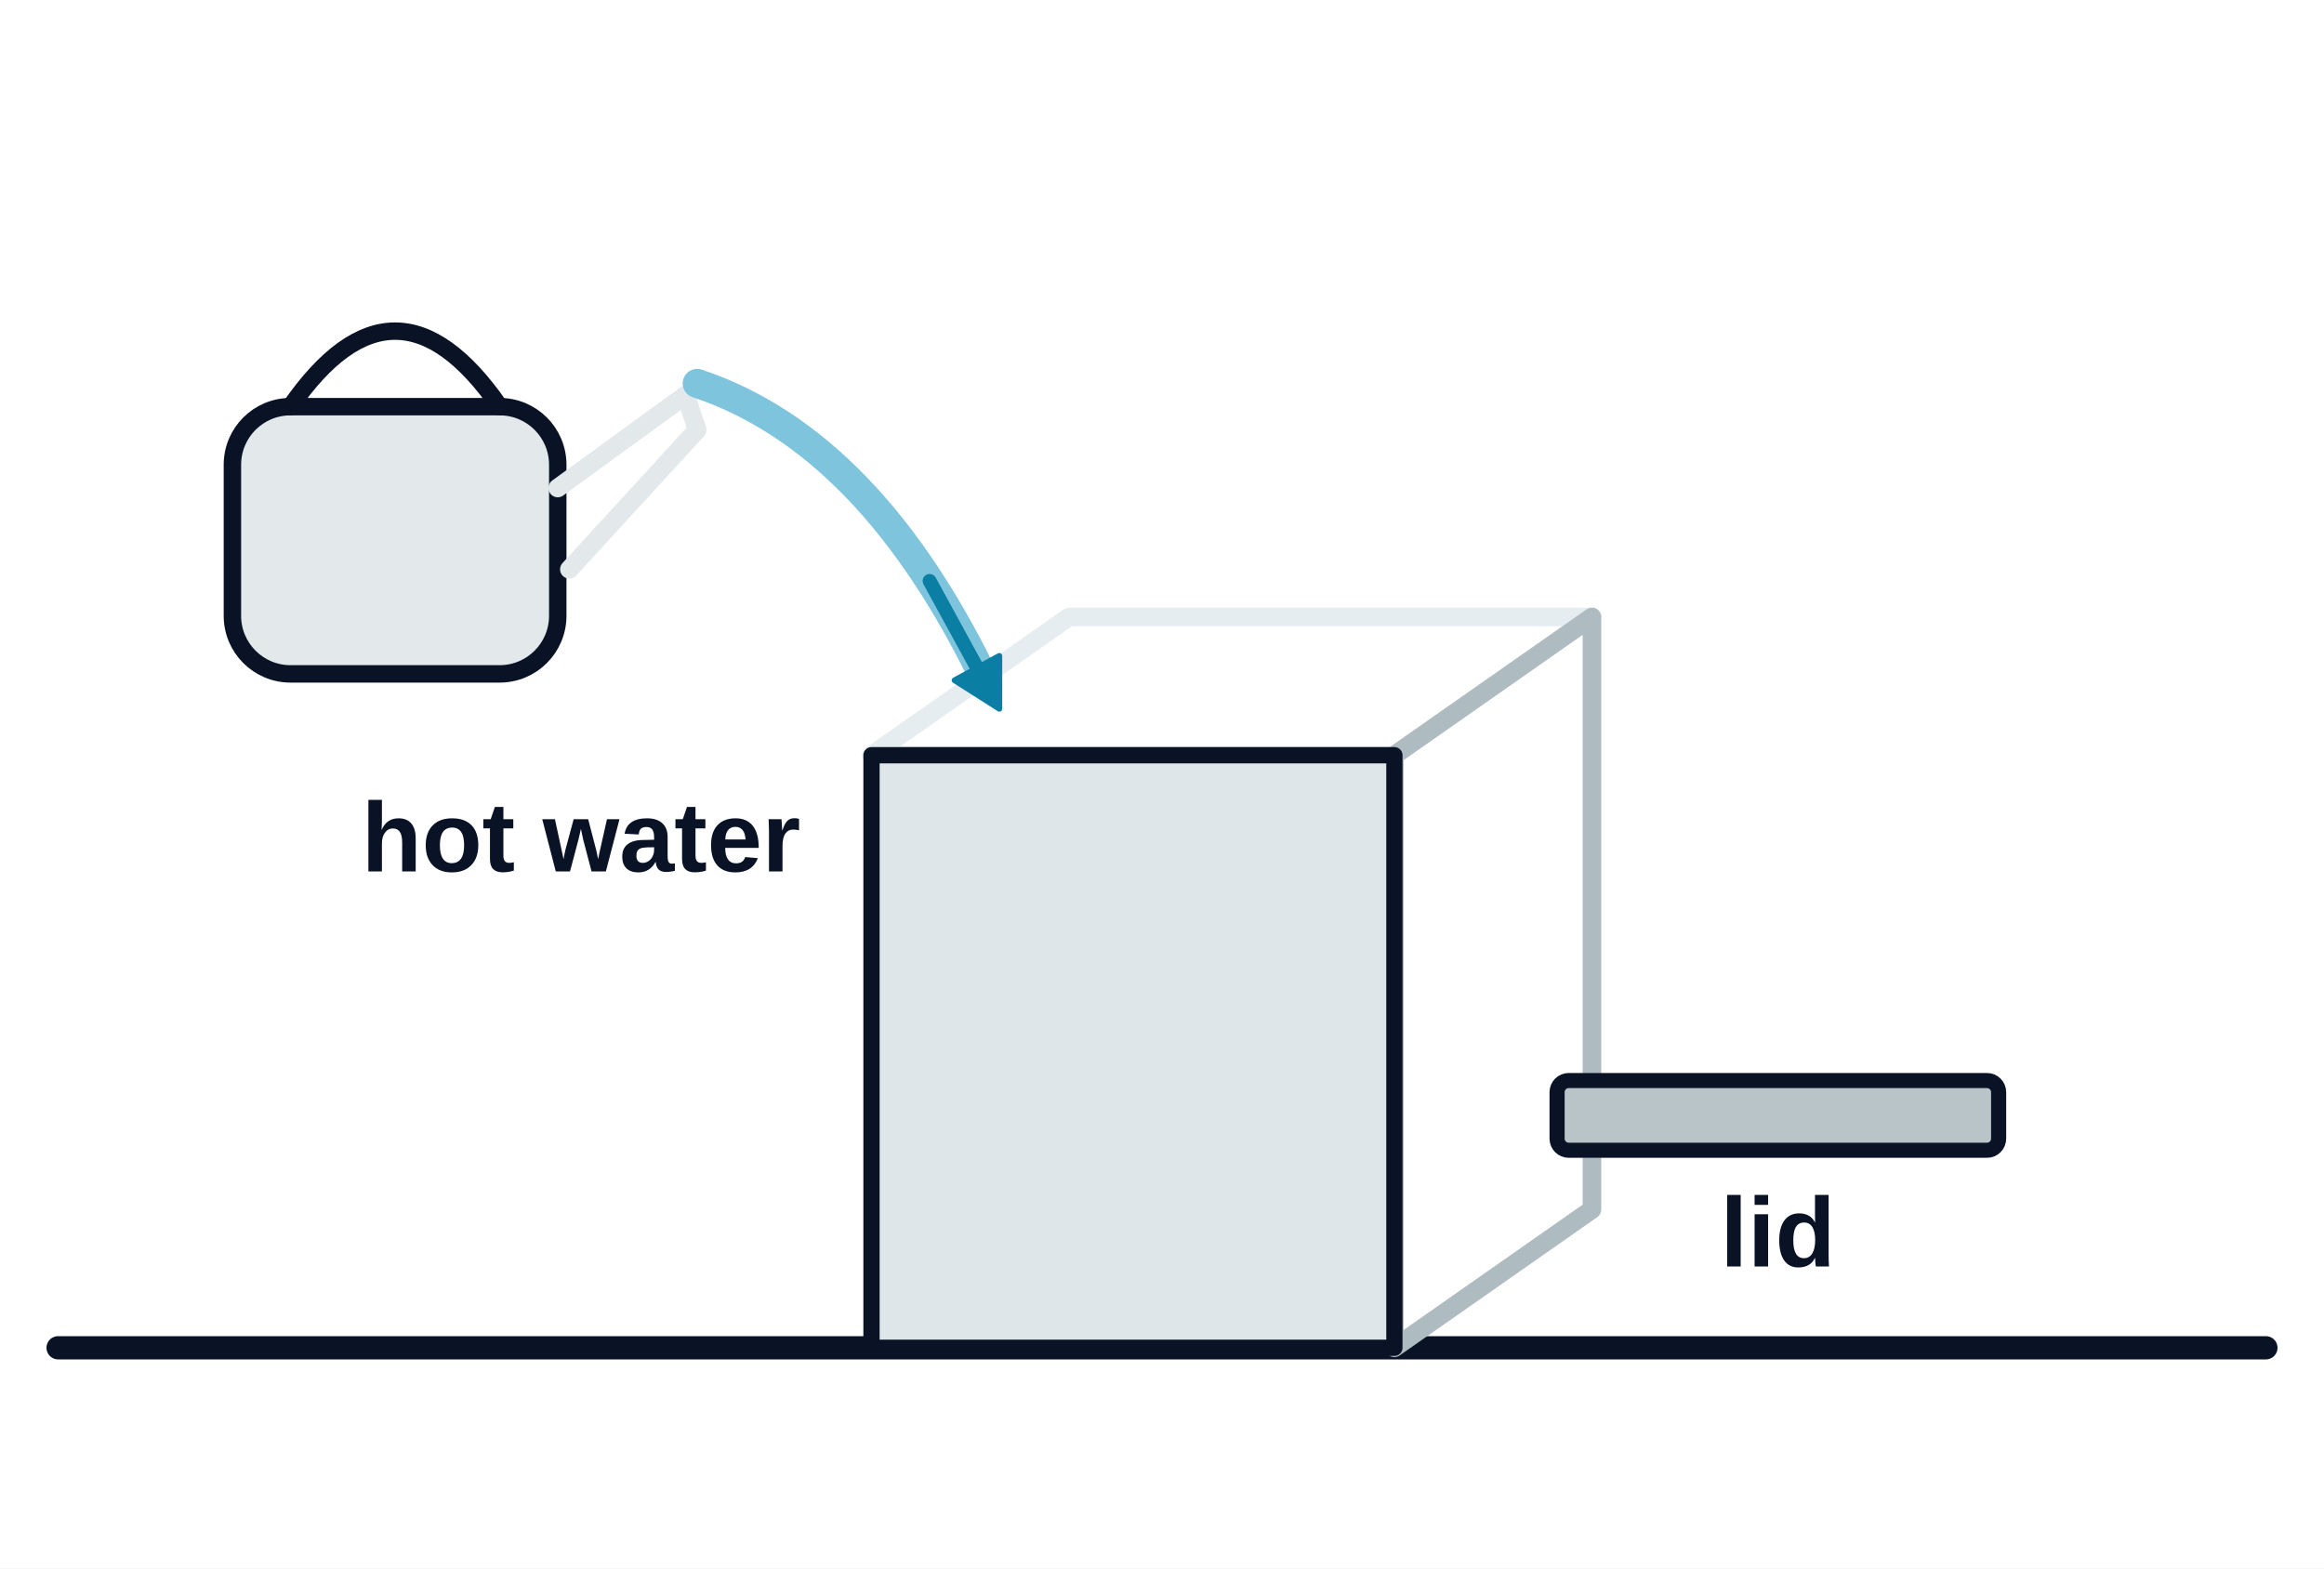
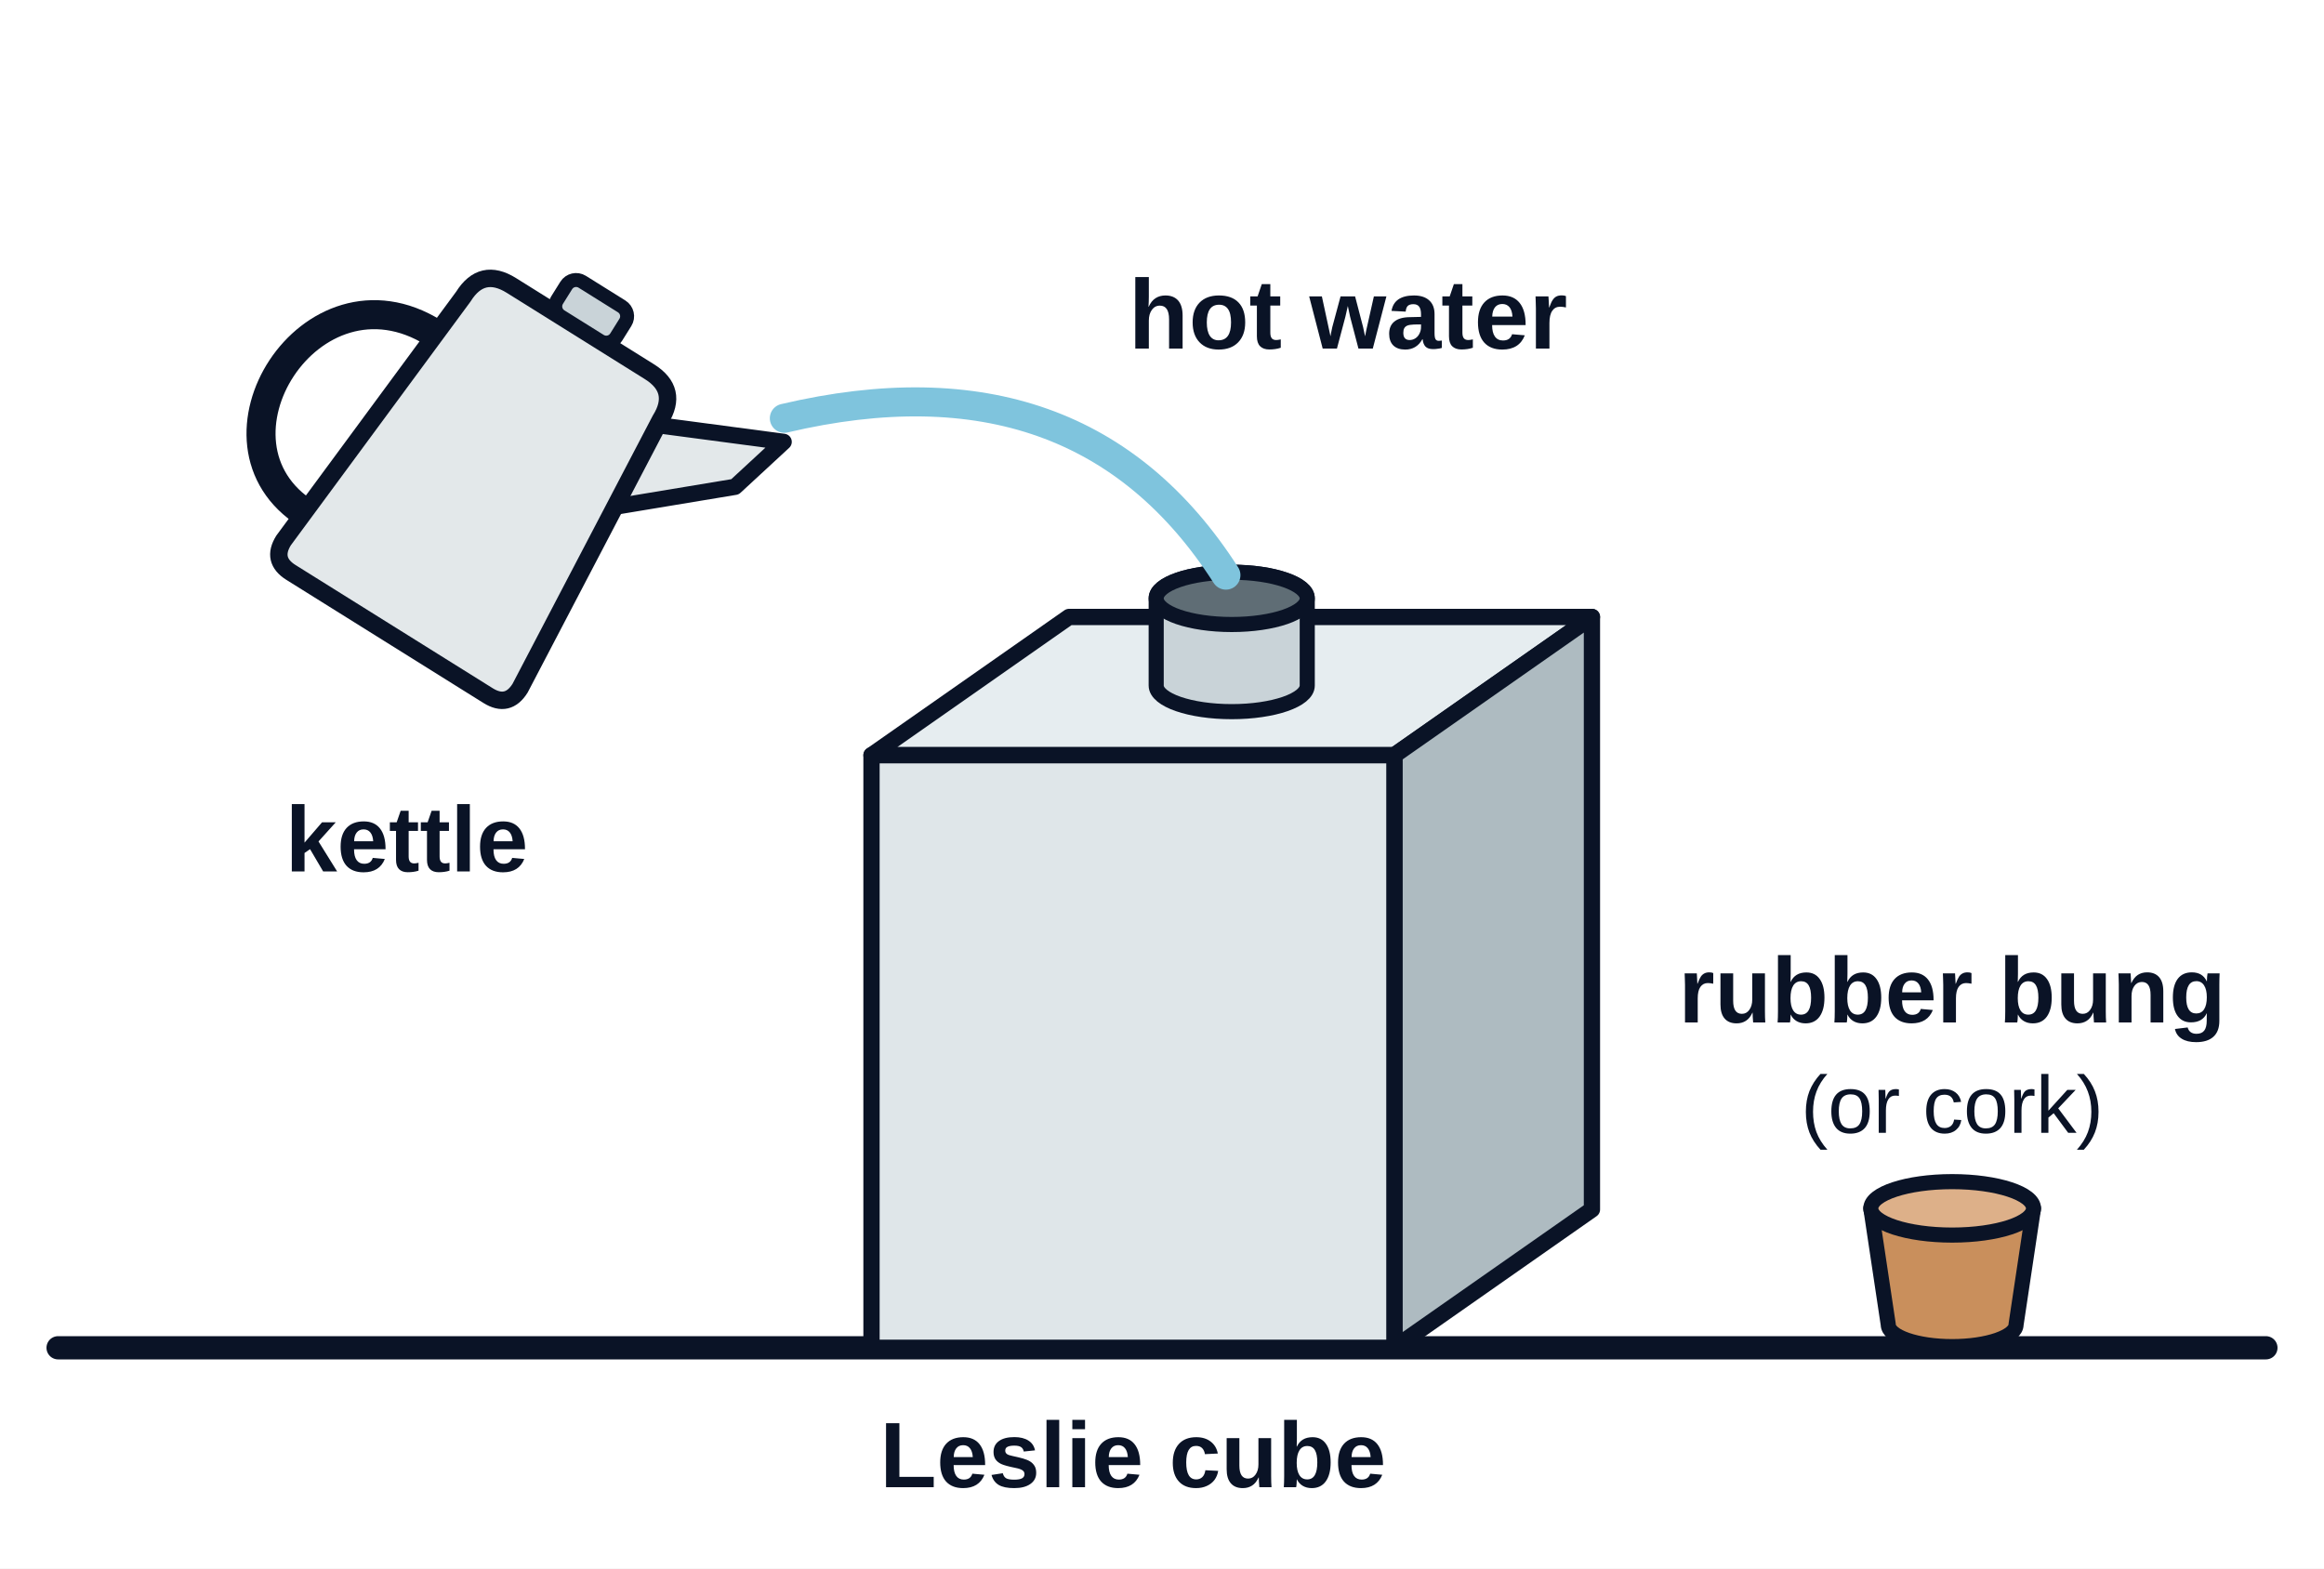
<svg xmlns="http://www.w3.org/2000/svg" viewBox="0 0 400 270" width="400" height="270" role="img" font-family="Arial, Helvetica, sans-serif" fill="none" stroke="#0a1326" stroke-width="3.2" stroke-linecap="round" stroke-linejoin="round">
  <rect width="400" height="270" fill="#ffffff" stroke="none" />
  <line x1="10" y1="232" x2="390" y2="232" stroke="#0a1326" stroke-width="4" />
-   <path d="M150 130 L184 106.2 L274 106.2 L240 130 Z" stroke="#e6edf0" stroke-width="#0a1326" fill="2.8" />
-   <path d="M240 130 L274 106.2 L274 208.2 L240 232 Z" stroke="#aebbc1" stroke-width="#0a1326" fill="2.8" />
+   <path d="M150 130 L184 106.2 L274 106.2 L240 130 Z" fill="#e6edf0" stroke="#0a1326" stroke-width="2.8" />
+   <path d="M240 130 L274 106.2 L274 208.2 L240 232 Z" fill="#aebbc1" stroke="#0a1326" stroke-width="2.8" />
  <rect x="150" y="130" width="90" height="102" fill="#dfe6e9" stroke="#0a1326" stroke-width="2.8" />
-   <rect x="40" y="70" width="56" height="46" fill="#e3e8ea" stroke="#0a1326" stroke-width="3" rx="10" />
-   <path d="M96 84 L118 68 L120 74 L98 98" stroke="#e3e8ea" stroke-width="#0a1326" fill="2.6" />
-   <path d="M50 70 Q68 44 86 70" stroke="#0a1326" stroke-width="3" fill="none" />
-   <path d="M120 66 Q150 76 170 118" stroke="#7fc4dd" stroke-width="5" fill="none" />
-   <line x1="160" y1="100" x2="168.2" y2="115" stroke="#0b7fa3" stroke-width="2.4" />
-   <path d="M172 122 L172 112.9 L164.3 117.1 Z" fill="#0b7fa3" stroke="#0b7fa3" stroke-width="1" />
-   <text x="100" y="150" text-anchor="middle" font-size="17" font-weight="700" fill="#0a1326" stroke="none">hot water</text>
-   <rect x="268" y="186" width="76" height="12" fill="#b9c4c9" stroke="#0a1326" stroke-width="2.6" rx="2" />
-   <text x="306" y="218" text-anchor="middle" font-size="17" font-weight="700" fill="#0a1326" stroke="none">lid</text>
+   <path d="M199 118 V103 A13 4.5 0 0 1 225 103 V118 A13 4.5 0 0 1 199 118 Z" fill="#c9d3d8" stroke="#0a1326" stroke-width="2.6" />
+   <ellipse cx="212" cy="103" rx="13" ry="4.5" fill="#5f6d75" stroke="#0a1326" stroke-width="2.6" />
+   <g transform="translate(84 82) rotate(32)">
+     <path d="M-21 -16 C-46 -16 -46 22 -23 22" stroke="#0a1326" stroke-width="5" fill="none" />
+     <path d="M18 -22 L40 -32 L37 -21 L20 -6 Z" fill="#e3e8ea" stroke="#0a1326" stroke-width="2.8" />
+     <path d="M-24 28 L-20 -24 Q-20 -30 -14 -30 L14 -30 Q20 -30 20 -24 L24 28 Q24 32 20 32 L-20 32 Q-24 32 -24 28 Z" fill="#e3e8ea" stroke="#0a1326" stroke-width="3" />
+     <rect x="-6" y="-37" width="12" height="7" fill="#c9d3d8" stroke="#0a1326" stroke-width="2.4" rx="2" />
+   </g>
+   <path d="M135 72 Q186 60 211 99" stroke="#7fc4dd" stroke-width="5" fill="none" />
+   <text x="70" y="150" text-anchor="middle" font-size="16" font-weight="700" fill="#0a1326" stroke="none">kettle</text>
+   <text x="232" y="60" text-anchor="middle" font-size="17" font-weight="700" fill="#0a1326" stroke="none">hot water</text>
+   <path d="M322 208 L325 228 A11 3.8 0 0 0 347 228 L350 208 Z" fill="#c98f5c" stroke="#0a1326" stroke-width="2.6" />
+   <ellipse cx="336" cy="208" rx="14" ry="4.6" fill="#ddb089" stroke="#0a1326" stroke-width="2.6" />
+   <text x="336" y="176" text-anchor="middle" font-size="16" font-weight="700" fill="#0a1326" stroke="none">rubber bung</text>
+   <text x="336" y="195" text-anchor="middle" font-size="14" font-weight="400" fill="#0a1326" stroke="none">(or cork)</text>
+   <text x="195" y="256" text-anchor="middle" font-size="16" font-weight="700" fill="#0a1326" stroke="none">Leslie cube</text>
</svg>
